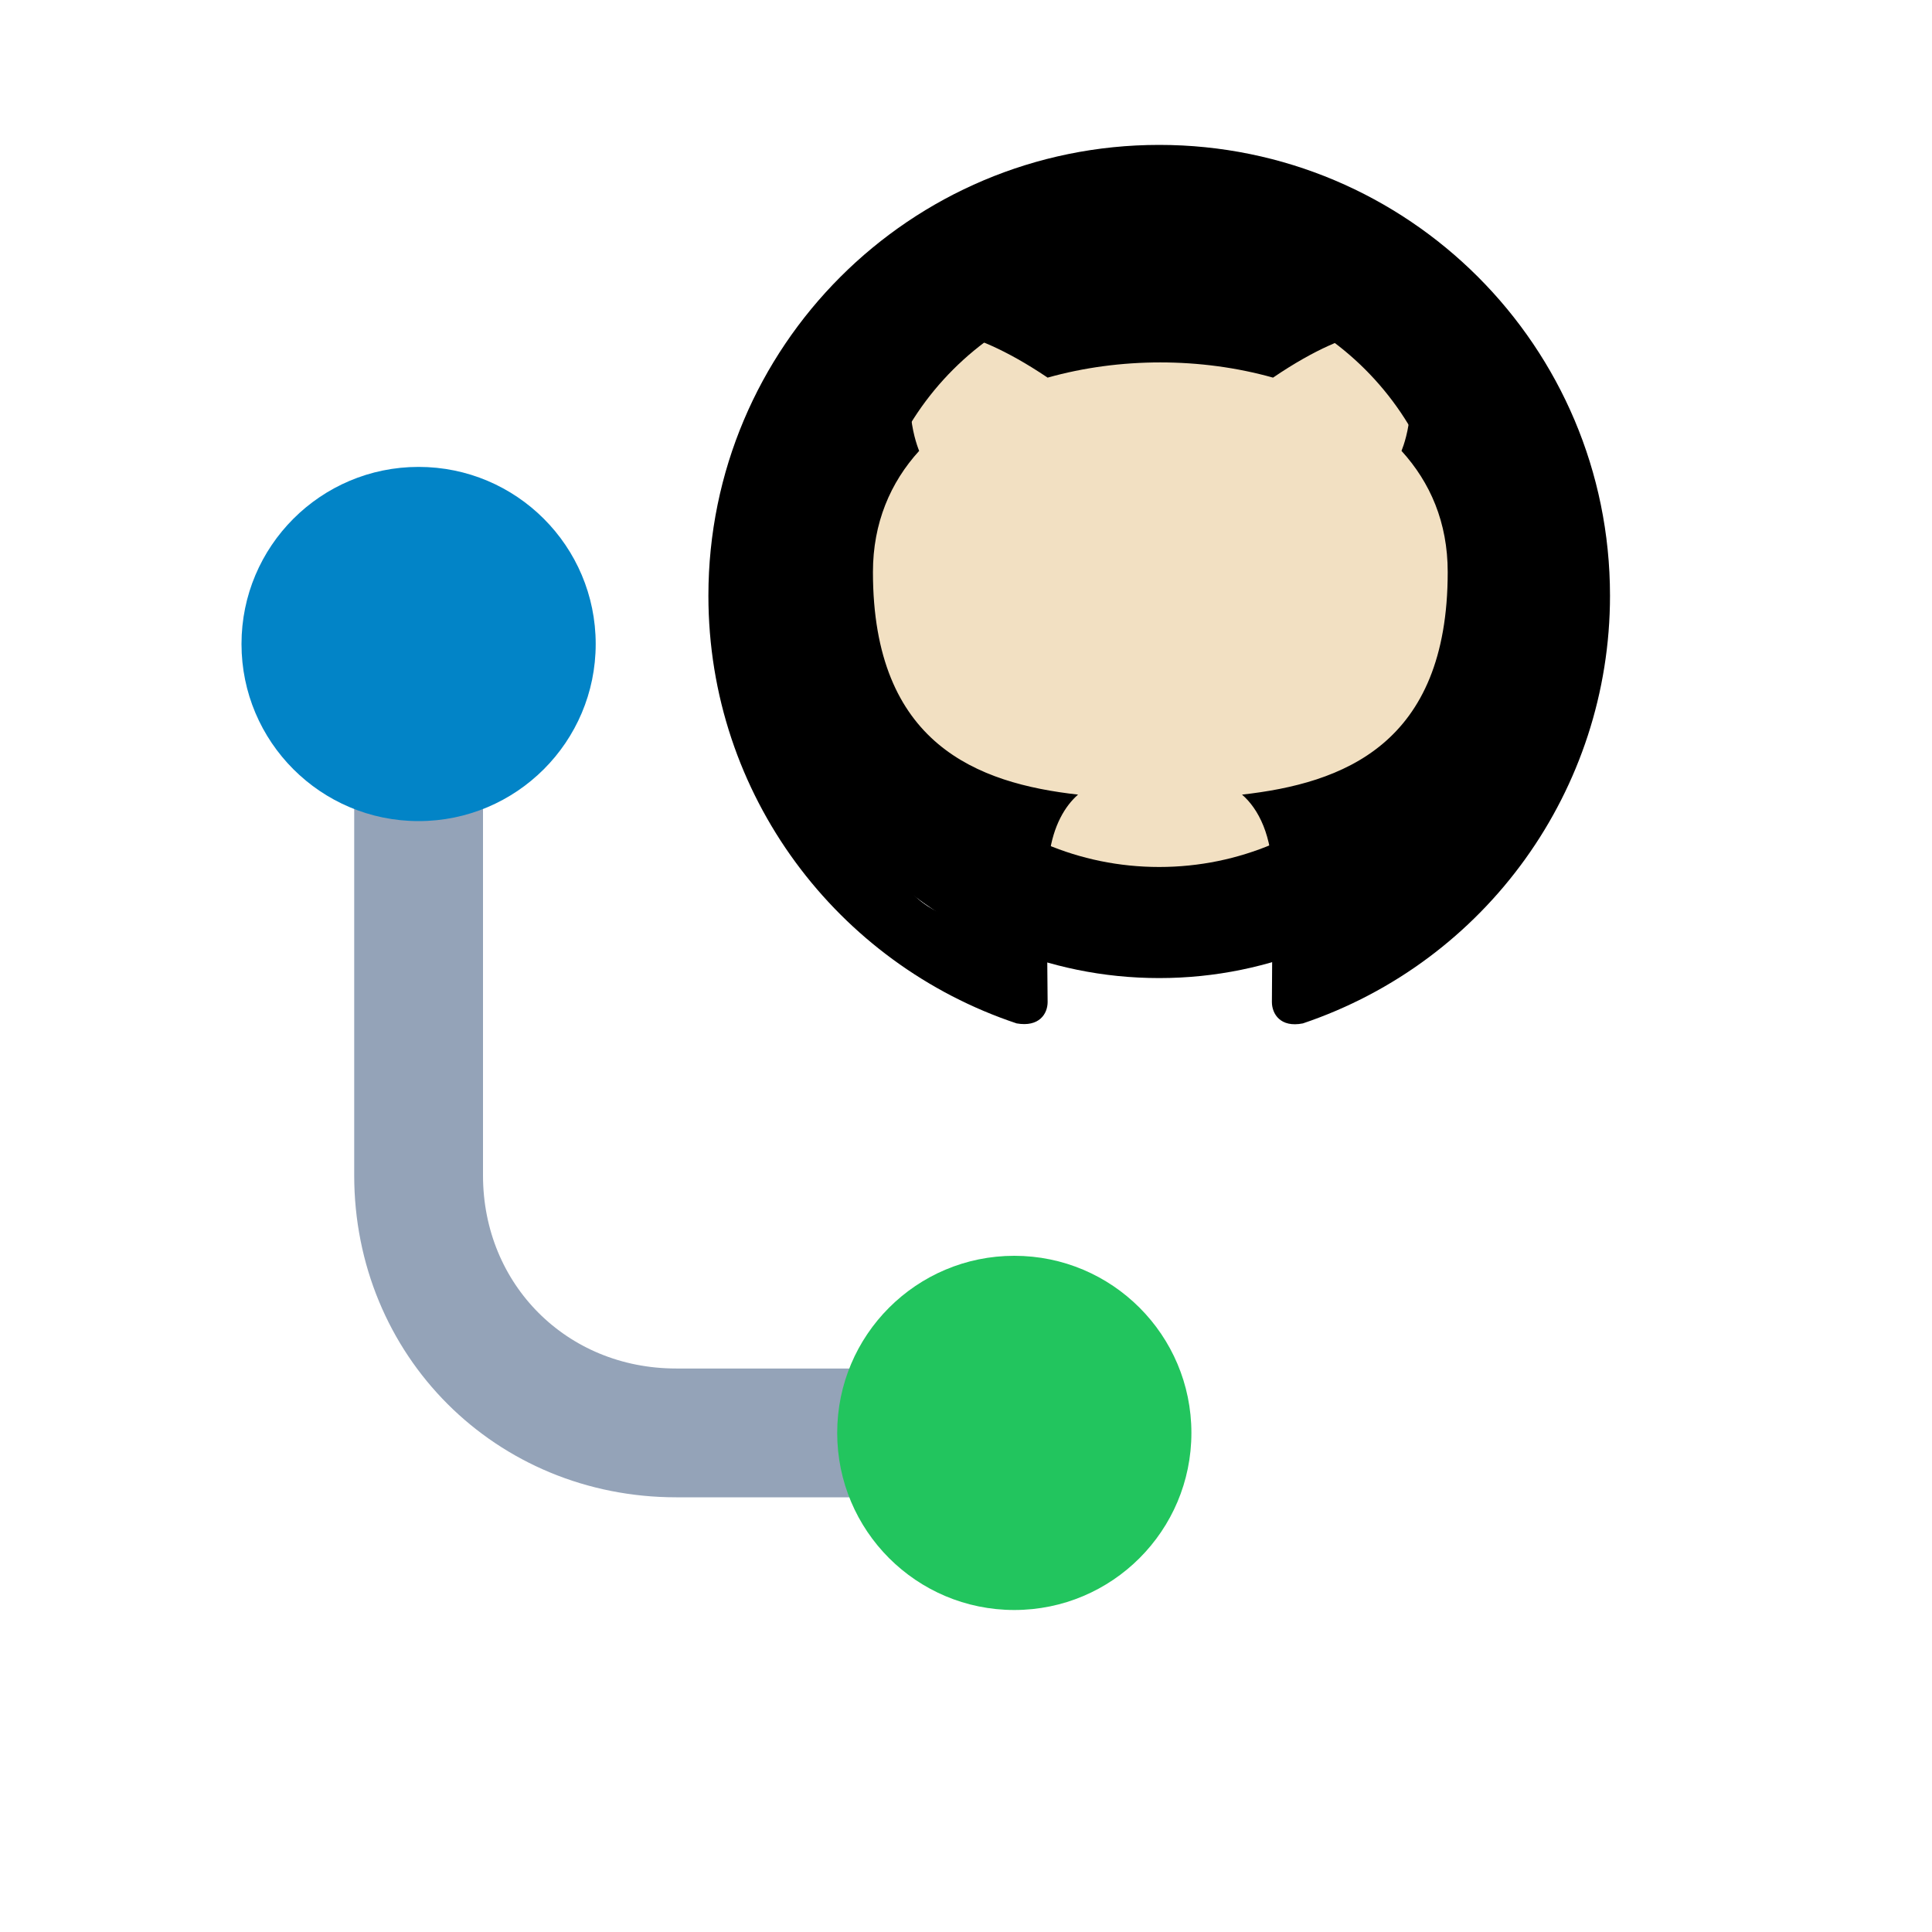
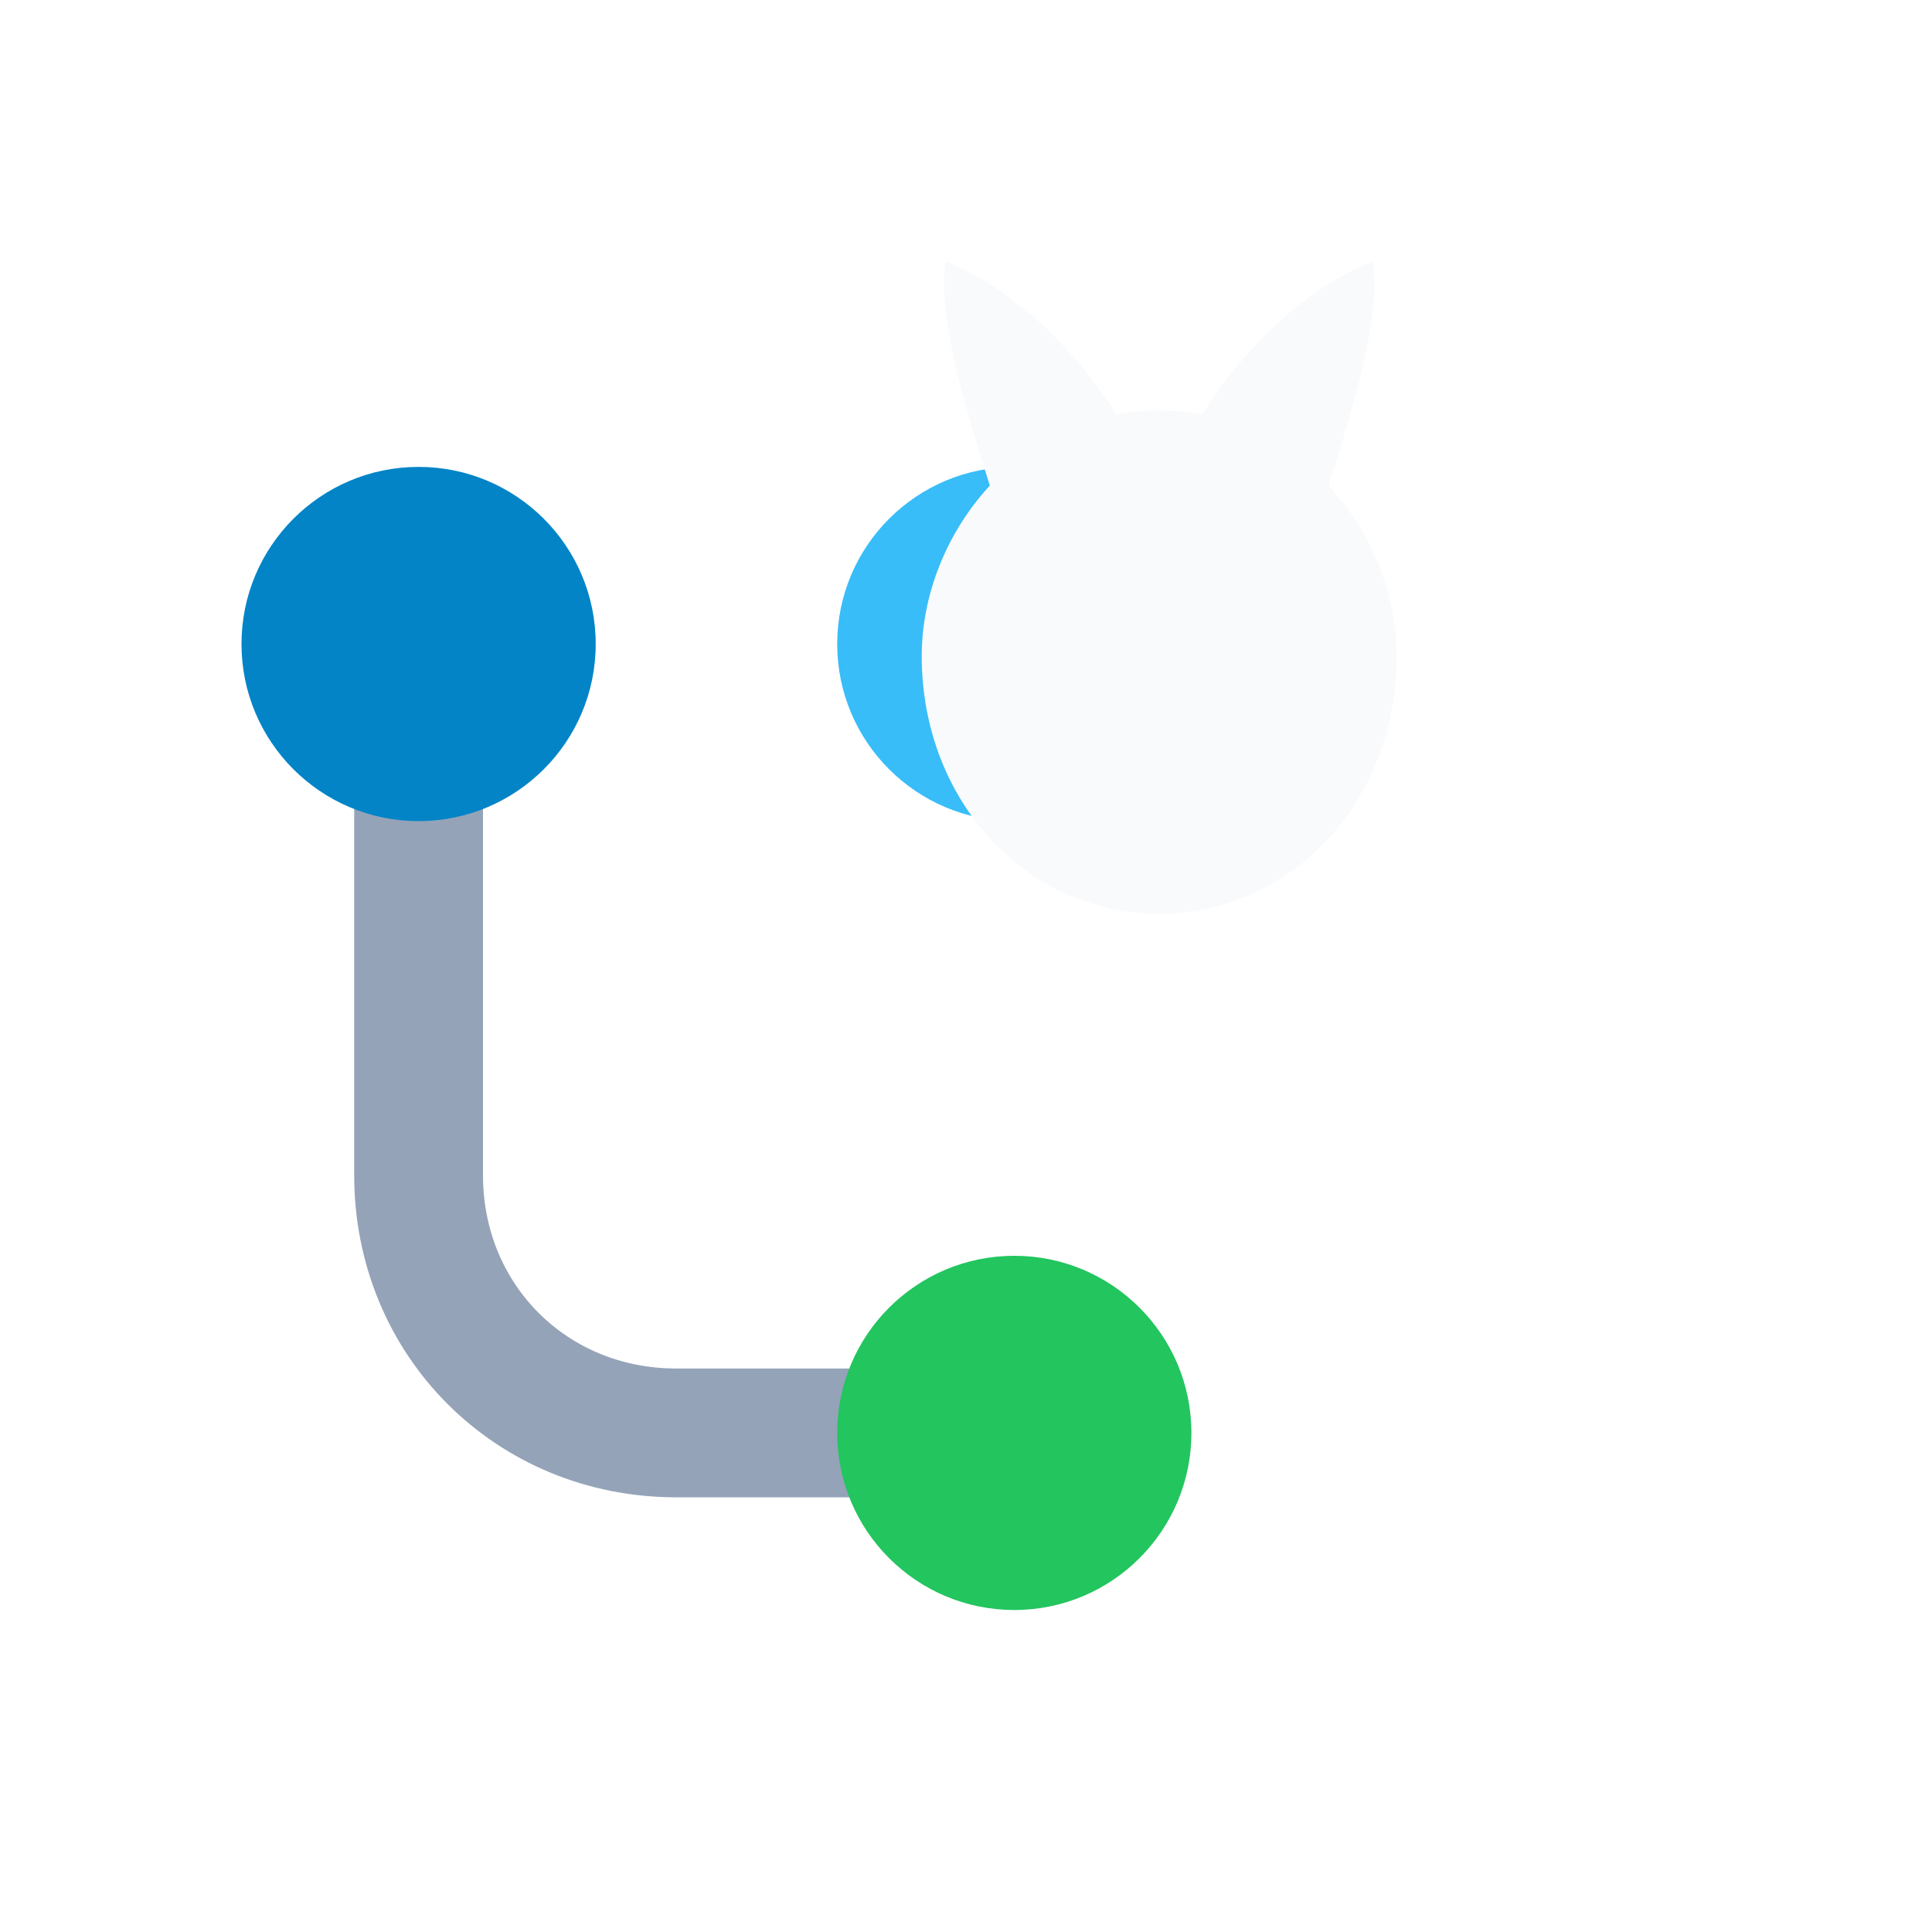
<svg xmlns="http://www.w3.org/2000/svg" viewBox="0 0 24 24" width="24" height="24">
  <g transform="translate(1.2 6.2)">
    <g transform="translate(-1.8 -2.6)">
      <g stroke="#94a3b8" stroke-width="1.6" fill="none">
        <path d="M5.8 6.4v4.6c0 1.8 1.4 3.2 3.2 3.2h3.4" />
      </g>
      <circle cx="5.8" cy="4.4" r="2.2" fill="#0284c7" />
      <circle cx="13.2" cy="4.4" r="2.2" fill="#38bdf8" />
      <circle cx="13.2" cy="14.2" r="2.2" fill="#22c55e" />
    </g>
  </g>
  <g transform="translate(8.8 1.8)">
-     <circle cx="5.6" cy="5.3" r="5.05" fill="#000" />
-     <circle cx="5.6" cy="5.35" r="3.62" fill="#f2e0c2" />
-     <path d="M8 0C3.58 0 0 3.58 0 8c0 3.54 2.29 6.53 5.47 7.59.4.07.55-.17.55-.38 0-.19-.01-.82-.01-1.49-2.01.37-2.53-.49-2.69-.94-.09-.23-.48-.94-.82-1.13-.28-.15-.68-.52-.01-.53.63-.01 1.08.58 1.23.82.72 1.21 1.87.87 2.33.66.07-.52.28-.87.51-1.07-1.78-.2-3.64-.89-3.64-3.95 0-.87.31-1.59.82-2.15-.08-.2-.36-1.02.08-2.12 0 0 .67-.21 2.2.82.64-.18 1.32-.27 2-.27s1.36.09 2 .27c1.53-1.04 2.2-.82 2.2-.82.44 1.1.16 1.92.08 2.12.51.56.82 1.27.82 2.15 0 3.07-1.87 3.75-3.65 3.95.29.25.54.73.54 1.48 0 1.07-.01 1.93-.01 2.2 0 .21.15.46.55.38A8.01 8.01 0 0 0 16 8c0-4.42-3.58-8-8-8" transform="scale(0.7)" fill="#000" />
+     <g fill="#f8fafc">
+       <path d="M5.6 3.3C3.85 3.3 2.65 4.85 2.65 6.35C2.65 8.15 3.95 9.55 5.6 9.55C7.25 9.55 8.55 8.15 8.55 6.35C8.55 4.85 7.35 3.3 5.6 3.3Z" />
+       <path d="M3.55 4.4C3.1 3.0 2.85 2.05 2.95 1.45C3.85 1.8 4.75 2.7 5.3 3.75C4.6 3.9 4.0 4.15 3.55 4.4Z" />
+       <path d="M5.9 3.75C6.45 2.7 7.35 1.8 8.25 1.45C8.35 2.05 8.1 3.0 7.65 4.4C7.2 4.15 6.6 3.9 5.9 3.75Z" />
+     </g>
  </g>
</svg>
